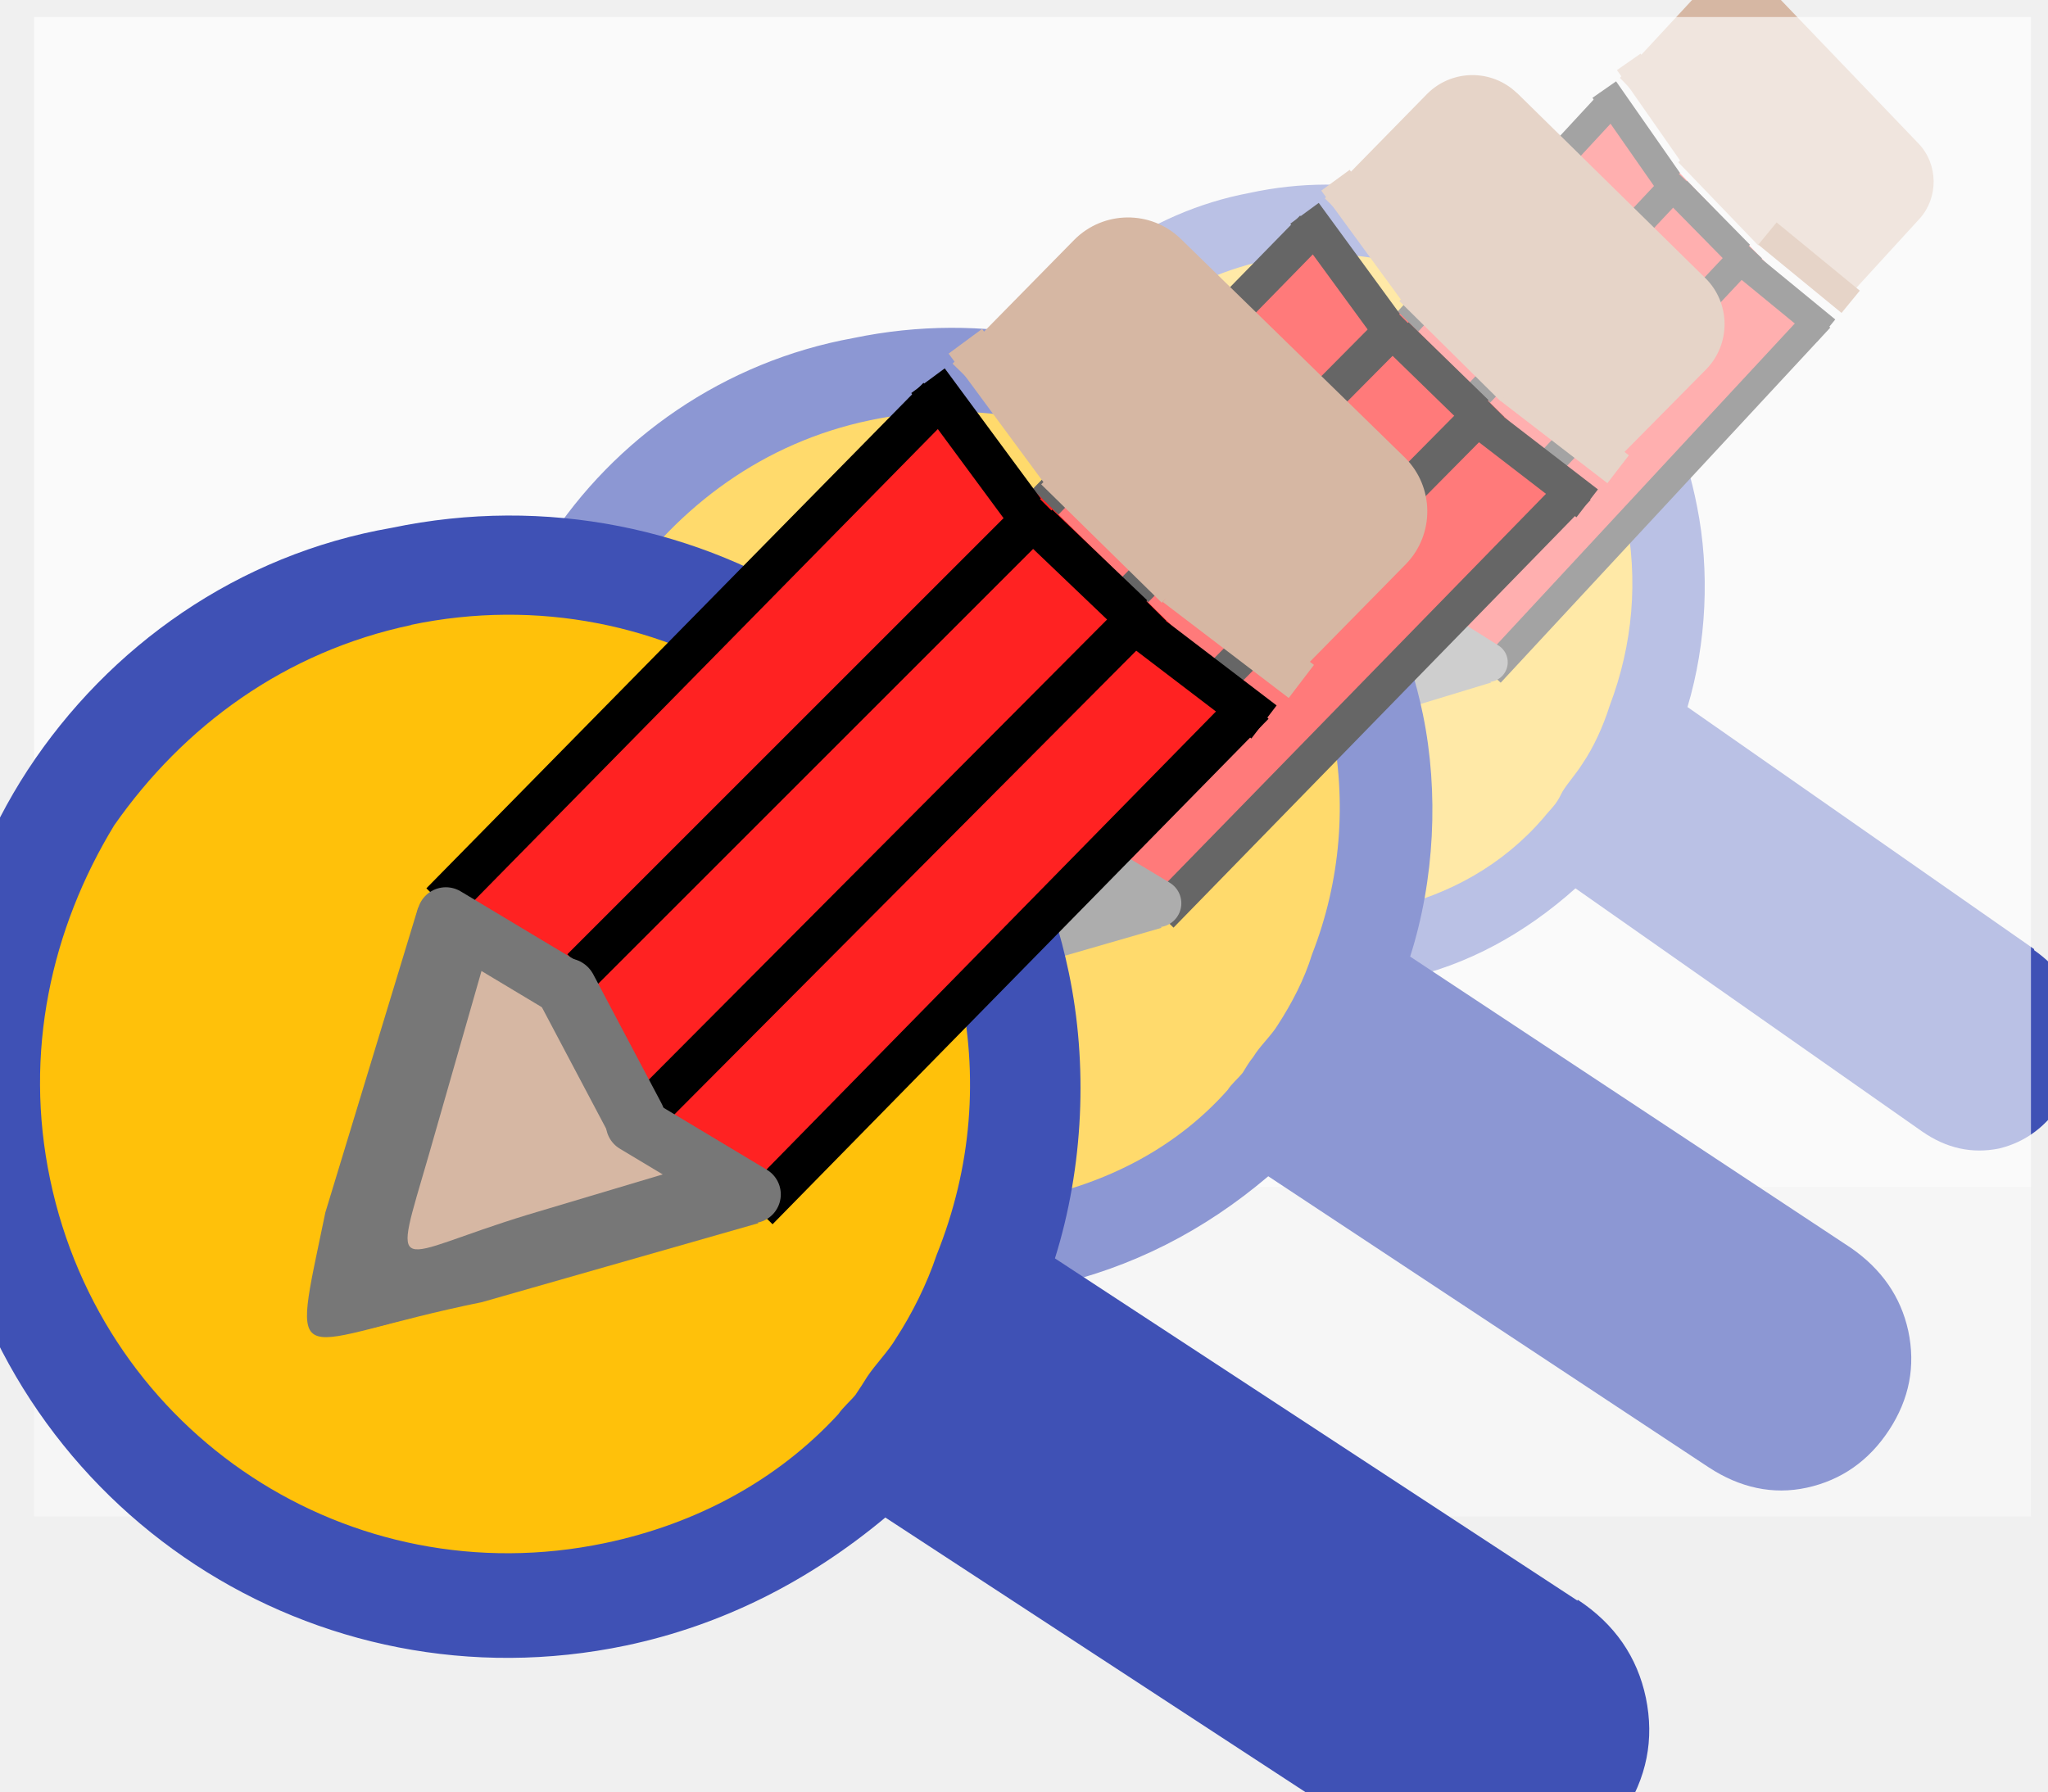
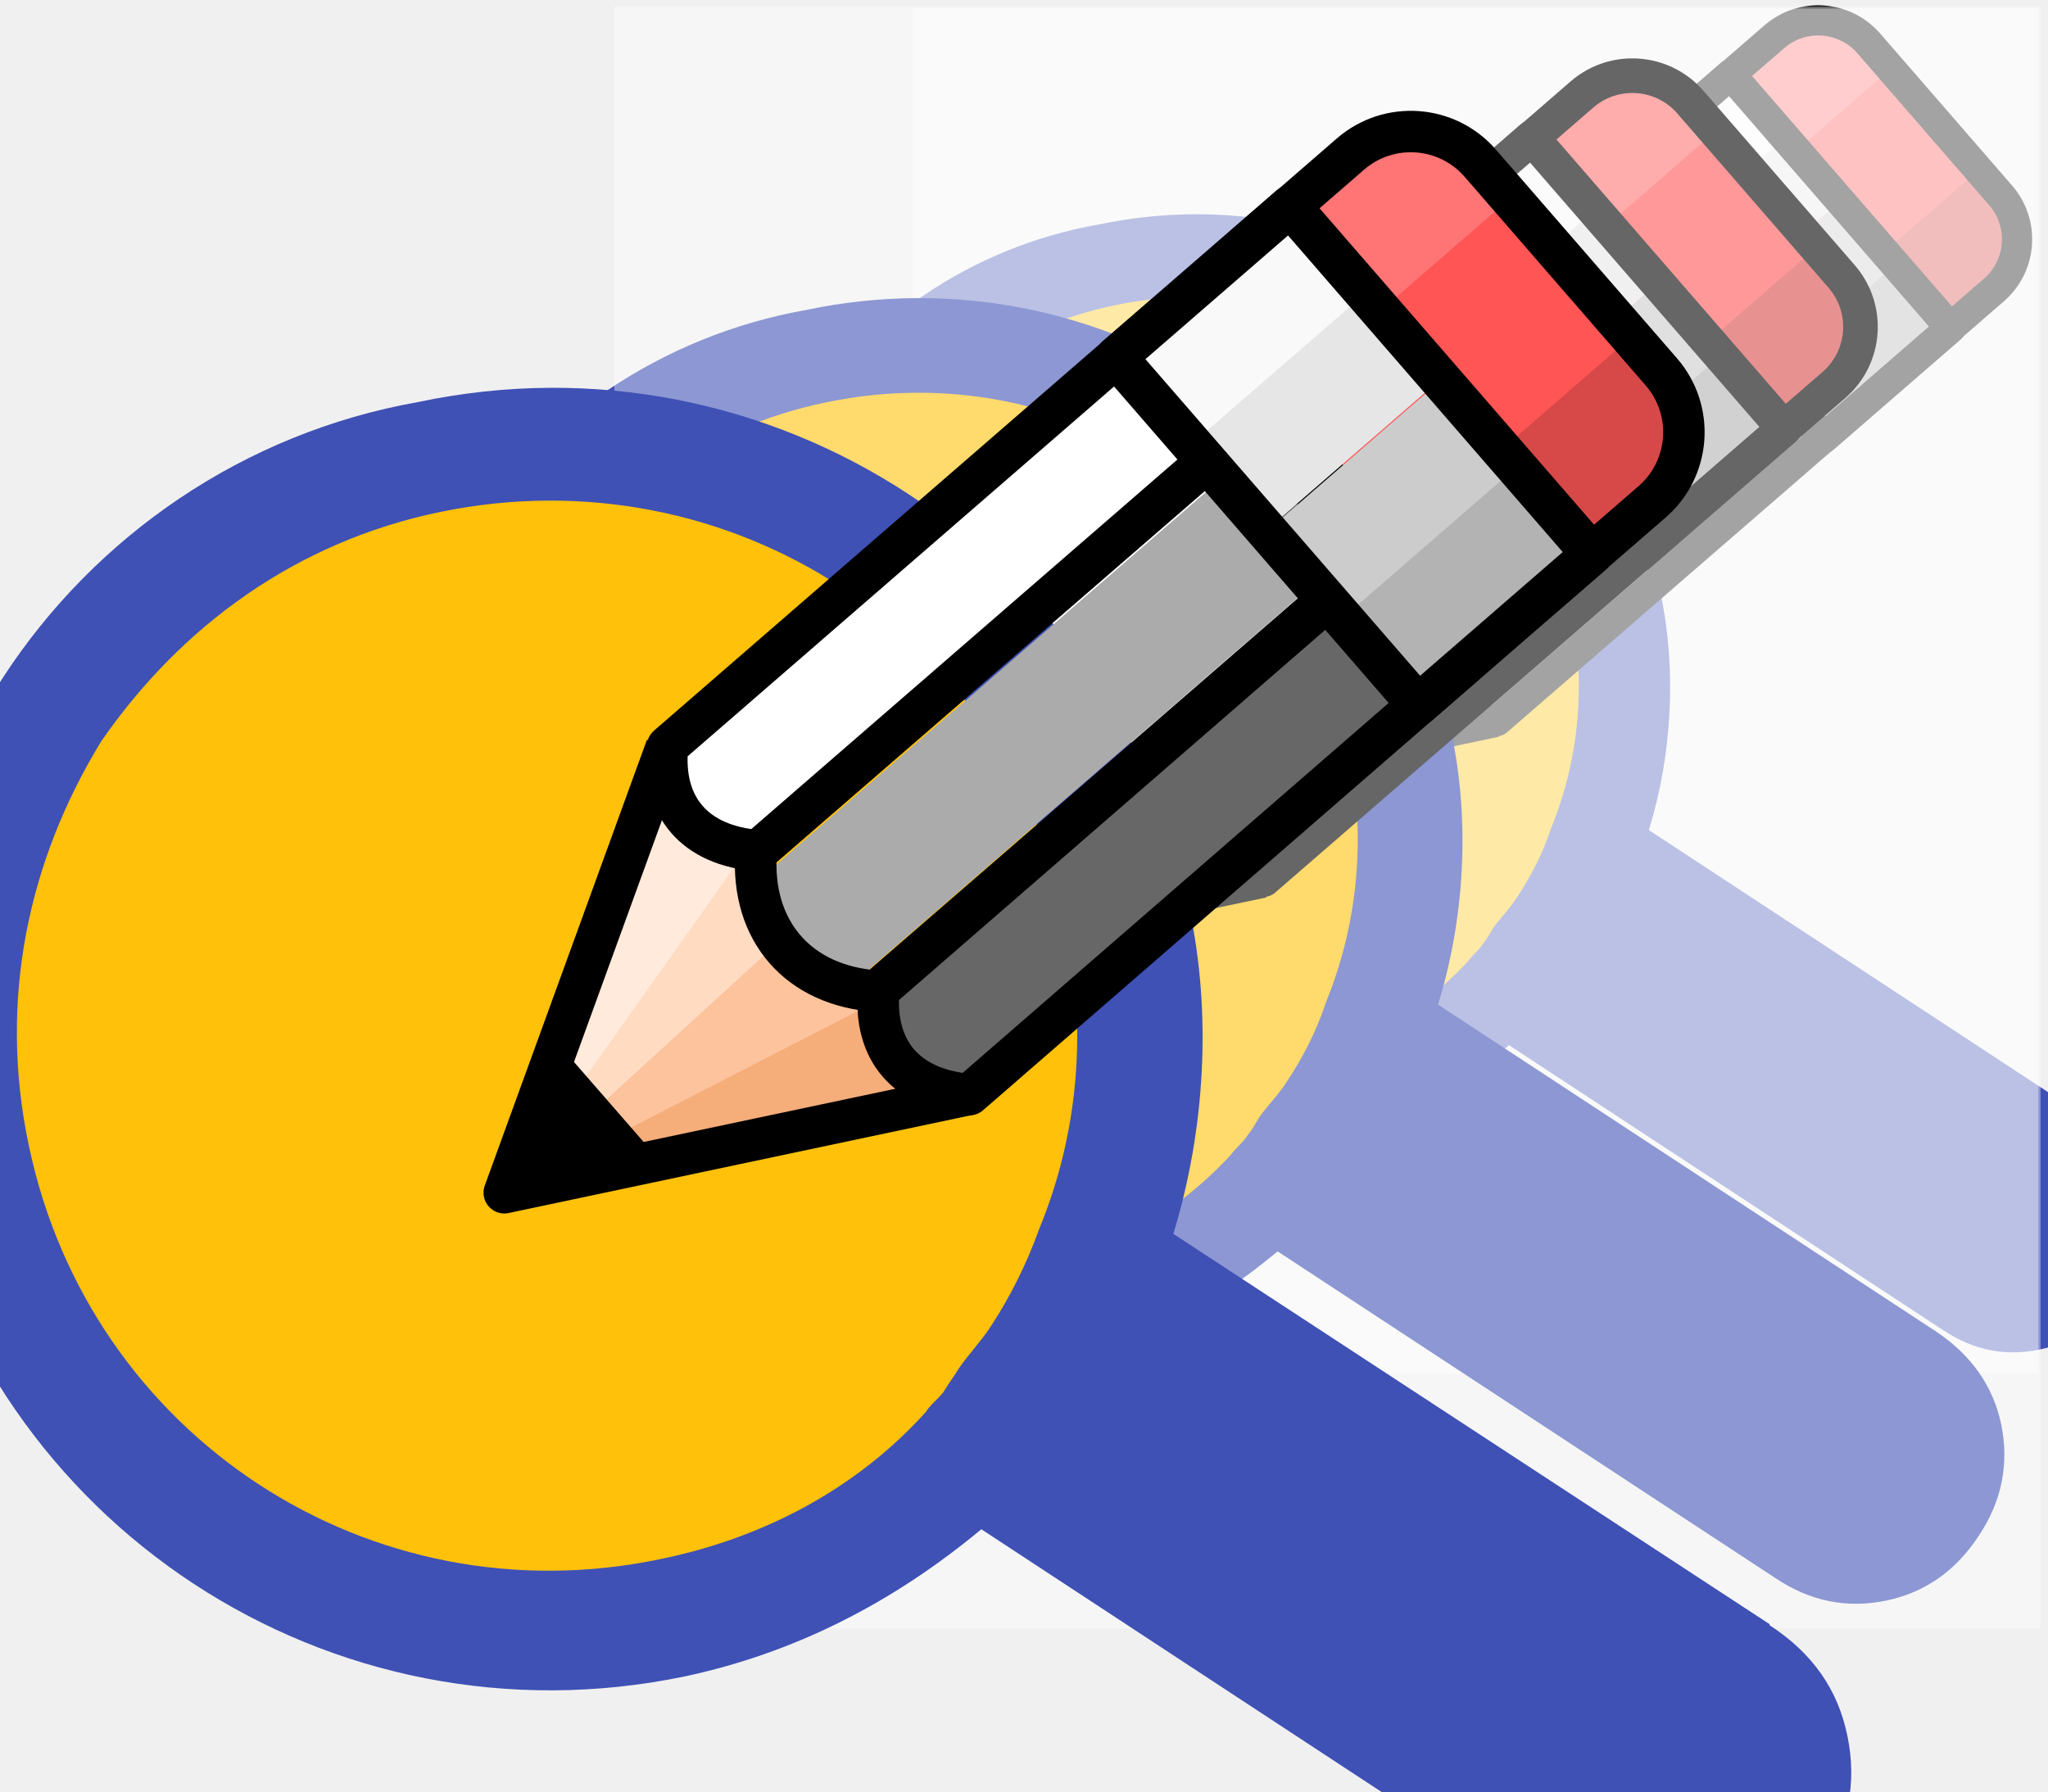
<svg xmlns="http://www.w3.org/2000/svg" width="48" height="42" viewBox="0 0 1.92 1.68" enable-background="new 0 0 32 32" version="1.1" xml:space="preserve" id="svg2">
  <defs id="defs2">





</defs>
-   <path d="M 1.907,0.89 1.582,0.663 C 1.6,0.603 1.603,0.535 1.591,0.475 1.551,0.269 1.364,0.139 1.171,0.181 c -0.095,0.018 -0.176,0.078 -0.226,0.159 -0.05,0.081 -0.069,0.184 -0.049,0.285 0.04,0.206 0.228,0.336 0.42,0.293 0.06,-0.013 0.114,-0.043 0.161,-0.085 L 1.802,1.061 c 0.023,0.016 0.047,0.021 0.072,0.016 0.025,-0.006 0.045,-0.021 0.06,-0.045 v 0 c 0.015,-0.024 0.02,-0.05 0.015,-0.077 -0.005,-0.027 -0.019,-0.048 -0.042,-0.064 z" fill="#3f51b5" id="path1-4-7" style="fill-rule:nonzero;stroke-width:0.033" />
-   <path d="m 1.183,0.245 c -0.079,0.018 -0.142,0.067 -0.185,0.133 -0.039,0.069 -0.056,0.15 -0.04,0.234 0.033,0.169 0.186,0.275 0.344,0.24 0.057,-0.013 0.107,-0.041 0.145,-0.085 0,0 0,0 0,0 0.003,-0.004 0.008,-0.009 0.011,-0.013 0.003,-0.004 0.005,-0.008 0.007,-0.012 0.005,-0.008 0.013,-0.017 0.018,-0.025 v 0 C 1.494,0.701 1.503,0.681 1.509,0.662 1.531,0.604 1.536,0.544 1.524,0.483 1.494,0.317 1.341,0.21 1.183,0.245 Z" fill="#ffc10a" id="path2-8-9" style="fill-rule:nonzero;stroke-width:0.033" />
-   <path fill="#d6b7a3" d="m 1.66,-0.01 0.139,0.145 a 0.05,0.047 89.872 0 1 6.726e-4,0.07 l -0.075,0.082 -0.206,-0.214 0.076,-0.082 a 0.05,0.047 89.872 0 1 0.066,-6.9547e-4 z" id="path2-0-8-5" style="fill-rule:nonzero;stroke-width:0.009" />
-   <path fill="#ff0000" d="m 1.398,0.636 -0.165,0.053 c -0.116,0.026 -0.115,0.054 -0.093,-0.06 l 0.055,-0.205 v 0 0 c 0.175,0.185 0.203,0.213 0.203,0.213 v 0 z" id="path3-2-4" style="fill-rule:nonzero;stroke-width:0.009" />
-   <path fill="#777777" d="m 1.398,0.64 -0.171,0.052 c -0.12,0.026 -0.119,0.053 -0.097,-0.059 l 0.058,-0.201 v 0 0" id="path4-4-3" style="fill-rule:nonzero;stroke-width:0.005;stroke-dasharray:none" />
-   <path fill="#d6b7a3" d="M 1.23,0.46 1.364,0.6 1.255,0.635 C 1.17,0.662 1.171,0.681 1.194,0.595 l 0.036,-0.135 z" id="path5-5-1" style="fill-rule:nonzero;stroke-width:0.009" />
-   <rect style="fill:#ff2222;fill-rule:nonzero;stroke-width:0.133;stroke-linecap:round" id="rect5-5-2" width="0.294" height="0.457" x="1.167" y="-1.026" transform="matrix(0.6922353,0.7216719,-0.6786352,0.7344755,0,0)" ry="0" />
-   <path style="fill:#777777;fill-rule:nonzero;stroke:#000000;stroke-width:0.027;stroke-linecap:butt;stroke-dasharray:none;stroke-opacity:1" d="M 1.289,0.473 1.577,0.166" id="path7-17-3" />
-   <path style="fill:#777777;fill-rule:nonzero;stroke:#000000;stroke-width:0.027;stroke-linecap:butt;stroke-dasharray:none;stroke-opacity:1" d="M 1.202,0.429 1.51,0.096" id="path7-11-1-3" />
-   <path style="fill:#777777;fill-rule:nonzero;stroke:#000000;stroke-width:0.027;stroke-linecap:butt;stroke-dasharray:none;stroke-opacity:1" d="M 1.397,0.631 1.706,0.298" id="path7-11-2-1-4" />
-   <path style="fill:#777777;fill-rule:nonzero;stroke:#000000;stroke-width:0.027;stroke-linecap:butt;stroke-dasharray:none;stroke-opacity:1" d="M 1.334,0.561 1.642,0.233" id="path7-1-5-1" />
-   <path style="fill:#777777;fill-rule:nonzero;stroke:#777777;stroke-width:0.037;stroke-linecap:round;stroke-dasharray:none;stroke-opacity:1" d="m 1.205,0.438 0.073,0.046" id="path6-2-1" />
-   <path style="fill:#777777;fill-rule:nonzero;stroke:#777777;stroke-width:0.037;stroke-linecap:round;stroke-dasharray:none;stroke-opacity:1" d="m 1.322,0.575 0.073,0.046" id="path6-5-7-3" />
-   <path style="fill:#777777;fill-rule:nonzero;stroke:#777777;stroke-width:0.039;stroke-linecap:round;stroke-dasharray:none;stroke-opacity:1" d="m 1.279,0.486 0.042,0.085" id="path6-9-8-6-8" />
-   <path style="fill:#000000;fill-rule:nonzero;stroke:#000000;stroke-width:0.027;stroke-dasharray:none;stroke-opacity:1" d="m 1.504,0.084 0.06,0.086" id="path8-1-7" />
-   <path style="fill:#000000;fill-rule:nonzero;stroke:#000000;stroke-width:0.027;stroke-dasharray:none;stroke-opacity:1" d="m 1.572,0.179 0.059,0.06" id="path8-8-42-4" />
-   <path style="fill:#000000;fill-rule:nonzero;stroke:#000000;stroke-width:0.027;stroke-dasharray:none;stroke-opacity:1" d="m 1.634,0.246 0.078,0.064" id="path8-9-3-2" />
-   <path style="fill:#000000;fill-rule:nonzero;stroke:#d6b7a3;stroke-width:0.027;stroke-dasharray:none;stroke-opacity:1" d="m 1.527,0.058 0.06,0.086" id="path8-2-2-7" />
-   <path style="fill:#000000;fill-rule:nonzero;stroke:#d6b7a3;stroke-width:0.035;stroke-dasharray:none;stroke-opacity:1" d="m 1.586,0.14 0.075,0.078" id="path8-8-4-2-7" />
-   <rect style="fill:#ffffff;fill-opacity:0.4;fill-rule:nonzero;stroke:none;stroke-width:0.071;stroke-opacity:1" id="rect8" width="1.872" height="1.097" x="0.032" y="0.016" ry="0" />
-   <path style="fill:#000000;fill-rule:nonzero;stroke:#d6b7a3;stroke-width:0.027;stroke-dasharray:none;stroke-opacity:1" d="m 1.657,0.219 0.078,0.064" id="path8-9-5-1-9" />
-   <path d="M 1.735,1.17 1.322,0.897 C 1.345,0.825 1.349,0.743 1.334,0.67 1.283,0.423 1.045,0.266 0.8,0.317 0.679,0.339 0.576,0.411 0.513,0.509 0.449,0.607 0.425,0.731 0.45,0.852 0.502,1.1 0.74,1.257 0.984,1.206 1.061,1.189 1.129,1.154 1.189,1.103 l 0.413,0.273 c 0.029,0.019 0.06,0.026 0.092,0.019 0.032,-0.007 0.058,-0.025 0.077,-0.054 v 0 c 0.019,-0.029 0.025,-0.06 0.018,-0.093 -0.007,-0.032 -0.025,-0.058 -0.054,-0.078 z" fill="#3f51b5" id="path1-4" style="fill-rule:nonzero;stroke-width:0.041" />
-   <path d="M 0.816,0.394 C 0.715,0.415 0.636,0.475 0.581,0.554 0.531,0.636 0.509,0.734 0.53,0.836 0.573,1.038 0.767,1.167 0.967,1.124 1.04,1.109 1.104,1.075 1.151,1.022 c 0,0 0,0 0,0 0.003,-0.005 0.01,-0.011 0.014,-0.016 0.003,-0.005 0.006,-0.01 0.01,-0.015 0.006,-0.01 0.017,-0.02 0.023,-0.03 v 0 c 0.013,-0.02 0.025,-0.043 0.032,-0.066 0.027,-0.069 0.033,-0.143 0.018,-0.216 C 1.211,0.48 1.016,0.352 0.816,0.394 Z" fill="#ffc10a" id="path2-8" style="fill-rule:nonzero;stroke-width:0.041" />
-   <path fill="#d6b7a3" d="m 1.422,0.087 0.177,0.174 a 0.06,0.059 88.743 0 1 8.544e-4,0.085 L 1.503,0.444 1.242,0.186 1.338,0.088 a 0.06,0.06 88.743 0 1 0.084,-8.3698e-4 z" id="path2-0-8" style="fill-rule:nonzero;stroke-width:0.011" />
-   <path fill="#ff0000" d="M 1.089,0.864 0.879,0.928 C 0.732,0.96 0.734,0.993 0.761,0.856 l 0.07,-0.247 v 0 0 C 1.054,0.831 1.089,0.864 1.089,0.864 v 0 z" id="path3-2" style="fill-rule:nonzero;stroke-width:0.011" />
-   <path fill="#777777" d="M 1.089,0.87 0.871,0.933 C 0.718,0.964 0.719,0.996 0.748,0.861 l 0.073,-0.242 v 0 0" id="path4-4" style="fill-rule:nonzero;stroke-width:0.006;stroke-dasharray:none" />
-   <path fill="#d6b7a3" d="M 0.875,0.652 1.045,0.821 0.907,0.863 c -0.108,0.033 -0.107,0.055 -0.078,-0.048 l 0.046,-0.162 z" id="path5-5" style="fill-rule:nonzero;stroke-width:0.011" />
-   <rect style="fill:#ff2222;fill-rule:nonzero;stroke-width:0.164;stroke-linecap:round" id="rect5-5" width="0.363" height="0.564" x="1.019" y="-0.713" transform="matrix(0.7115024,0.7026837,-0.6982295,0.715874,0,0)" ry="0" />
-   <path style="fill:#777777;fill-rule:nonzero;stroke:#000000;stroke-width:0.034;stroke-linecap:butt;stroke-dasharray:none;stroke-opacity:1" d="M 0.95,0.668 1.316,0.299" id="path7-17" />
-   <path style="fill:#777777;fill-rule:nonzero;stroke:#000000;stroke-width:0.034;stroke-linecap:butt;stroke-dasharray:none;stroke-opacity:1" d="M 0.839,0.615 1.231,0.214" id="path7-11-1" />
-   <path style="fill:#777777;fill-rule:nonzero;stroke:#000000;stroke-width:0.034;stroke-linecap:butt;stroke-dasharray:none;stroke-opacity:1" d="M 1.088,0.858 1.479,0.457" id="path7-11-2-1" />
-   <path style="fill:#777777;fill-rule:nonzero;stroke:#000000;stroke-width:0.034;stroke-linecap:butt;stroke-dasharray:none;stroke-opacity:1" d="M 1.007,0.774 1.398,0.379" id="path7-1-5" />
-   <path style="fill:#777777;fill-rule:nonzero;stroke:#777777;stroke-width:0.045;stroke-linecap:round;stroke-dasharray:none;stroke-opacity:1" d="m 0.843,0.626 0.093,0.056" id="path6-2" />
-   <path style="fill:#777777;fill-rule:nonzero;stroke:#777777;stroke-width:0.045;stroke-linecap:round;stroke-dasharray:none;stroke-opacity:1" d="m 0.992,0.791 0.093,0.056" id="path6-5-7" />
-   <path style="fill:#777777;fill-rule:nonzero;stroke:#777777;stroke-width:0.048;stroke-linecap:round;stroke-dasharray:none;stroke-opacity:1" d="M 0.938,0.683 0.991,0.786" id="path6-9-8-6" />
-   <path style="fill:#000000;fill-rule:nonzero;stroke:#000000;stroke-width:0.033;stroke-dasharray:none;stroke-opacity:1" d="m 1.223,0.2 0.076,0.104" id="path8-1" />
-   <path style="fill:#000000;fill-rule:nonzero;stroke:#000000;stroke-width:0.033;stroke-dasharray:none;stroke-opacity:1" d="M 1.309,0.314 1.384,0.387" id="path8-8-42" />
-   <path style="fill:#000000;fill-rule:nonzero;stroke:#000000;stroke-width:0.033;stroke-dasharray:none;stroke-opacity:1" d="m 1.388,0.395 0.1,0.077" id="path8-9-3" />
-   <path style="fill:#000000;fill-rule:nonzero;stroke:#d6b7a3;stroke-width:0.033;stroke-dasharray:none;stroke-opacity:1" d="m 1.252,0.169 0.076,0.104" id="path8-2-2" />
-   <path style="fill:#000000;fill-rule:nonzero;stroke:#d6b7a3;stroke-width:0.043;stroke-dasharray:none;stroke-opacity:1" d="m 1.327,0.267 0.095,0.094" id="path8-8-4-2" />
-   <path style="fill:#000000;fill-rule:nonzero;stroke:#d6b7a3;stroke-width:0.033;stroke-dasharray:none;stroke-opacity:1" d="m 1.417,0.363 0.1,0.077" id="path8-9-5-1" />
-   <rect style="fill:#ffffff;fill-opacity:0.4;fill-rule:nonzero;stroke:none;stroke-width:0.081;stroke-opacity:1" id="rect8-8" width="1.872" height="1.406" x="0.032" y="0.016" ry="0" />
-   <path d="M 1.479,1.501 0.989,1.18 C 1.016,1.094 1.02,0.998 1.002,0.912 0.941,0.62 0.658,0.434 0.367,0.495 0.223,0.52 0.102,0.606 0.026,0.722 -0.049,0.837 -0.078,0.983 -0.048,1.127 0.013,1.419 0.296,1.604 0.587,1.543 0.677,1.524 0.758,1.483 0.83,1.423 L 1.321,1.744 c 0.035,0.023 0.071,0.03 0.109,0.022 0.038,-0.008 0.069,-0.029 0.091,-0.064 v 0 c 0.023,-0.035 0.03,-0.071 0.022,-0.11 -0.008,-0.038 -0.029,-0.069 -0.064,-0.092 z" fill="#3f51b5" id="path1" style="stroke-width:0.049" />
-   <path d="m 0.386,0.586 c -0.119,0.025 -0.214,0.095 -0.279,0.188 -0.059,0.097 -0.085,0.213 -0.06,0.332 0.05,0.239 0.281,0.391 0.52,0.341 0.086,-0.018 0.162,-0.059 0.219,-0.121 0,0 0,0 0,0 0.004,-0.006 0.012,-0.013 0.016,-0.018 0.004,-0.006 0.008,-0.012 0.011,-0.017 0.008,-0.012 0.02,-0.024 0.027,-0.036 v 0 c 0.015,-0.023 0.029,-0.051 0.038,-0.078 0.033,-0.082 0.04,-0.168 0.021,-0.254 -0.044,-0.236 -0.275,-0.387 -0.514,-0.337 z" fill="#ffc10a" id="path2" style="stroke-width:0.049" />
-   <path fill="#d6b7a3" d="m 1.107,0.224 0.21,0.205 a 0.071,0.071 5.295 0 1 0.001,0.1 L 1.204,0.645 0.893,0.341 1.007,0.225 a 0.071,0.071 5.295 0 1 0.1,-9.8761e-4 z" id="path2-0" style="stroke-width:0.013" />
-   <path fill="#ff0000" d="m 0.711,1.141 -0.249,0.076 c -0.175,0.037 -0.173,0.076 -0.141,-0.086 l 0.084,-0.291 v 0 0 C 0.669,1.102 0.711,1.141 0.711,1.141 v 0 z" id="path3" style="stroke-width:0.013" />
-   <path fill="#777777" d="M 0.711,1.147 0.452,1.221 C 0.27,1.258 0.272,1.297 0.305,1.137 l 0.087,-0.286 v 0 0" id="path4" style="stroke-width:0.007;stroke-dasharray:none" />
-   <path fill="#d6b7a3" d="M 0.457,0.891 0.659,1.09 0.495,1.139 C 0.367,1.178 0.367,1.204 0.402,1.083 L 0.457,0.891 Z" id="path5" style="stroke-width:0.013" />
-   <rect style="fill:#ff2222;fill-opacity:1;stroke-width:0.194;stroke-linecap:round" id="rect5" width="0.43" height="0.668" x="0.876" y="-0.35" transform="matrix(0.7141685,0.6999738,-0.7009456,0.7132147,0,0)" ry="0" />
-   <path style="fill:#777777;fill-opacity:1;stroke:#000000;stroke-width:0.04;stroke-linecap:butt;stroke-dasharray:none;stroke-opacity:1" d="M 0.546,0.909 0.981,0.474" id="path7" />
-   <path style="fill:#777777;fill-opacity:1;stroke:#000000;stroke-width:0.04;stroke-linecap:butt;stroke-dasharray:none;stroke-opacity:1" d="M 0.414,0.847 0.88,0.373" id="path7-11" />
-   <path style="fill:#777777;fill-opacity:1;stroke:#000000;stroke-width:0.04;stroke-linecap:butt;stroke-dasharray:none;stroke-opacity:1" d="M 0.71,1.134 1.175,0.66" id="path7-11-2" />
-   <path style="fill:#777777;fill-opacity:1;stroke:#000000;stroke-width:0.04;stroke-linecap:butt;stroke-dasharray:none;stroke-opacity:1" d="M 0.614,1.035 1.079,0.568" id="path7-1" />
-   <path style="fill:#777777;fill-opacity:1;stroke:#777777;stroke-width:0.054;stroke-linecap:round;stroke-dasharray:none;stroke-opacity:1" d="m 0.418,0.859 0.11,0.066" id="path6" />
-   <path style="fill:#777777;fill-opacity:1;stroke:#777777;stroke-width:0.054;stroke-linecap:round;stroke-dasharray:none;stroke-opacity:1" d="m 0.595,1.054 0.11,0.066" id="path6-5" />
-   <path style="fill:#777777;fill-opacity:1;stroke:#777777;stroke-width:0.057;stroke-linecap:round;stroke-dasharray:none;stroke-opacity:1" d="M 0.531,0.927 0.595,1.048" id="path6-9-8" />
-   <path style="fill:#000000;fill-opacity:1;stroke:#000000;stroke-width:0.039;stroke-dasharray:none;stroke-opacity:1" d="m 0.87,0.357 0.09,0.122" id="path8" />
-   <path style="fill:#000000;fill-opacity:1;stroke:#000000;stroke-width:0.039;stroke-dasharray:none;stroke-opacity:1" d="m 0.973,0.492 0.089,0.085" id="path8-8" />
-   <path style="fill:#000000;fill-opacity:1;stroke:#000000;stroke-width:0.039;stroke-dasharray:none;stroke-opacity:1" d="m 1.067,0.587 0.118,0.09" id="path8-9" />
-   <path style="fill:#000000;fill-opacity:1;stroke:#d6b7a3;stroke-width:0.039;stroke-dasharray:none;stroke-opacity:1" d="m 0.905,0.32 0.09,0.122" id="path8-2" />
-   <path style="fill:#000000;fill-opacity:1;stroke:#d6b7a3;stroke-width:0.051;stroke-dasharray:none;stroke-opacity:1" d="M 0.994,0.436 1.107,0.547" id="path8-8-4" />
-   <path style="fill:#000000;fill-opacity:1;stroke:#d6b7a3;stroke-width:0.039;stroke-dasharray:none;stroke-opacity:1" d="m 1.102,0.549 0.118,0.09" id="path8-9-5" />
+   <g id="g24-7-6" transform="matrix(0.7281509,0,0,0.7281387,0.642877,-0.00799708)">
+     <path d="M 1.799,1.447 1.24,1.08 C 1.27,0.983 1.276,0.873 1.255,0.775 1.186,0.442 0.863,0.231 0.532,0.3 0.367,0.329 0.229,0.426 0.143,0.558 0.057,0.69 0.024,0.856 0.058,1.02 c 0.07,0.333 0.392,0.544 0.724,0.475 0.103,-0.022 0.195,-0.069 0.278,-0.138 l 0.559,0.367 C 1.658,1.75 1.699,1.758 1.743,1.749 1.786,1.74 1.821,1.716 1.847,1.676 1.873,1.637 1.881,1.595 1.872,1.551 1.863,1.508 1.838,1.473 1.799,1.447 Z" fill="#3f51b5" stroke-width="0.056" id="path21-6-5" />
+     <path d="M 0.553,0.404 C 0.417,0.432 0.309,0.512 0.235,0.619 0.167,0.73 0.138,0.861 0.167,0.997 0.224,1.27 0.487,1.443 0.759,1.386 0.857,1.365 0.943,1.319 1.008,1.248 1.012,1.242 1.022,1.234 1.026,1.227 1.031,1.221 1.035,1.214 1.039,1.207 1.048,1.194 1.062,1.18 1.07,1.167 1.088,1.14 1.104,1.109 1.114,1.078 1.152,0.985 1.159,0.886 1.139,0.788 1.088,0.52 0.825,0.347 0.553,0.404 Z" fill="#ffc10a" stroke-width="0.056" id="path22-1-0" />
+     <g id="g23-8-2" transform="matrix(1.06431,0,0,1.06431,2.670614,0.4508449)">
+       <path d="m -1.715,0.272 0.411,-0.356 0.08,0.093 -0.411,0.356 c -0.054,-0.006 -0.084,-0.041 -0.08,-0.093 z" opacity="0.349" id="path12-1-8-9-8" style="opacity:1;fill:#ababab;fill-opacity:1;stroke-width:0.041;stroke-dasharray:none" />
+       <path d="m -1.721,0.266 -0.217,0.28 0.136,-0.366 z" fill="#ffeadb" id="path1-9-2-6" style="stroke-width:0.041" />
+       <path d="m -1.608,0.367 0.436,-0.378 0.08,0.092 -0.436,0.378 c -0.056,-0.004 -0.085,-0.039 -0.08,-0.092 z" fill="context-stroke" id="path2-4-7-0" style="stroke-width:0.041" />
+       <path d="m -1.716,0.246 0.438,-0.38 0.106,0.123 -0.438,0.38 c -0.069,-0.005 -0.111,-0.053 -0.106,-0.123 z" fill="context-stroke" stroke-width="0" id="path3-8-9-2" />
+       <path d="m -1.693,0.333 -0.245,0.213 0.217,-0.307 z" fill="#ffdbc2" id="path4-8-5-4" style="stroke-width:0.041" />
+       <path d="m -1.564,0.467 -0.374,0.079 0.318,-0.175 z" fill="#f5ad7a" id="path5-2-4-8" style="stroke-width:0.041" />
+       <path d="M -1.603,0.374 -1.938,0.546 -1.698,0.327 Z" fill="#fcc39c" id="path6-4-3-6" style="stroke-width:0.041" />
+       <path d="m -1.794,0.153 0.437,-0.379 0.08,0.092 -0.437,0.379 c -0.057,-0.001 -0.085,-0.037 -0.08,-0.092 z" fill="context-stroke" stroke-width="0" id="path7-5-1-5" />
+       <path d="M -1.529,0.46 -1.938,0.546 -1.795,0.154" fill="none" stroke="#000000" stroke-linejoin="round" stroke-width="0.037" id="path8-5-2-0" />
+       <path d="m -1.716,0.246 0.438,-0.38 0.106,0.123 -0.438,0.38 c -0.069,-0.005 -0.111,-0.053 -0.106,-0.123 z" fill="none" stroke="#000000" stroke-linejoin="round" stroke-width="0.037" id="path9-1-3-9" />
+       <path d="m -1.801,0.517 -0.136,0.029 0.048,-0.131 z" id="path10-7-3-0" style="stroke-width:0.041" />
+       <path d="m -1.796,0.155 0.408,-0.354 0.08,0.092 -0.408,0.354 c -0.055,-0.003 -0.083,-0.039 -0.08,-0.092 z" fill="#ffffff" opacity="0.48" id="path11-1-4-0" style="opacity:1;stroke-width:0.041" />
+       <path d="m -1.609,0.369 0.407,-0.353 0.08,0.092 -0.407,0.353 c -0.054,-0.006 -0.083,-0.04 -0.08,-0.092 z" opacity="0.349" id="path12-1-1-6" style="opacity:1;fill:#898989;fill-opacity:1;stroke-width:0.041;stroke-dasharray:none" />
+       <path d="m -1.608,0.367 0.436,-0.378 0.08,0.092 -0.436,0.378 c -0.056,-0.004 -0.085,-0.039 -0.08,-0.092 z" fill="none" stroke="#000000" stroke-linejoin="round" stroke-width="0.037" id="path13-5-1-1" />
+       <rect x="-0.862" y="-1.06" width="0.284" height="0.406" rx="0.081" ry="0.081" fill="#ff5555" id="rect13-2-3-3" transform="rotate(-40.94065)" style="stroke-width:0.041" />
+       <g stroke-linejoin="round" stroke-width="0.9" id="g16-8-8" transform="matrix(0.03063588,-0.0265757,0.0265757,0.03063588,-3.521273,0.1605757)">
+         <path d="m 49.429,27.768 h 3.768 l 0.696,3 h -4.464 z" fill="#ffffff" fill-opacity="0.18" id="path14-7-7-9" />
+         <path d="m 49.429,34.768 h 4.522 l -0.928,3 h -3.594 z" fill-opacity="0.157" id="path15-6-4-3" />
+         <rect x="46.929" y="27.768" width="7" height="10" rx="2" ry="2" fill="none" stroke="#000000" id="rect15-1-2-4" />
+         <path d="m 32.294,27.768 h 14.242 v 3 H 32.294 c -0.966,-0.984 -0.961,-2.091 0,-3 z" fill="none" stroke="#000000" id="path16-4-7-4" />
+       </g>
+       <rect x="-0.932" y="-0.776" width="0.203" height="0.122" fill="#b3b3b3" id="rect16-2-7-6" transform="rotate(-40.94065)" style="stroke-width:0.041" />
+       <rect x="-0.932" y="-0.857" width="0.203" height="0.101" fill="#cccccc" id="rect17-3-9-0" transform="rotate(-40.94065)" style="stroke-width:0.041" />
+       <rect x="-0.932" y="-0.979" width="0.203" height="0.122" fill="#e6e6e6" id="rect18-2-3-6" transform="rotate(-40.94065)" style="stroke-width:0.041" />
+       <rect x="-0.932" y="-1.06" width="0.203" height="0.101" fill="#f9f9f9" id="rect19-2-1-6" transform="rotate(-40.94065)" style="stroke-width:0.041" />
+       <rect x="-0.932" y="-1.06" width="0.203" height="0.406" fill="none" stroke="#000000" stroke-linejoin="round" stroke-width="0.037" id="rect20-1-9-1" transform="rotate(-40.94065)" />
+     </g>
+   </g>
+   <rect style="fill:#ffffff;fill-opacity:0.4;fill-rule:nonzero;stroke:none;stroke-width:0.058;stroke-opacity:1" id="rect8" width="1.055" height="1.28" x="0.856" y="0.008" ry="0" />
+   <g id="g24-7" transform="matrix(0.8353586,0,0,0.8353516,0.3123071,0.03986265)">
+     <path d="M 1.799,1.447 1.24,1.08 C 1.27,0.983 1.276,0.873 1.255,0.775 1.186,0.442 0.863,0.231 0.532,0.3 0.367,0.329 0.229,0.426 0.143,0.558 0.057,0.69 0.024,0.856 0.058,1.02 c 0.07,0.333 0.392,0.544 0.724,0.475 0.103,-0.022 0.195,-0.069 0.278,-0.138 l 0.559,0.367 C 1.658,1.75 1.699,1.758 1.743,1.749 1.786,1.74 1.821,1.716 1.847,1.676 1.873,1.637 1.881,1.595 1.872,1.551 1.863,1.508 1.838,1.473 1.799,1.447 Z" fill="#3f51b5" stroke-width="0.056" id="path21-6" />
+     <path d="M 0.553,0.404 C 0.417,0.432 0.309,0.512 0.235,0.619 0.167,0.73 0.138,0.861 0.167,0.997 0.224,1.27 0.487,1.443 0.759,1.386 0.857,1.365 0.943,1.319 1.008,1.248 1.012,1.242 1.022,1.234 1.026,1.227 1.031,1.221 1.035,1.214 1.039,1.207 1.048,1.194 1.062,1.18 1.07,1.167 1.088,1.14 1.104,1.109 1.114,1.078 1.152,0.985 1.159,0.886 1.139,0.788 1.088,0.52 0.825,0.347 0.553,0.404 Z" fill="#ffc10a" stroke-width="0.056" id="path22-1" />
+     <g id="g23-8" transform="matrix(1.06431,0,0,1.06431,2.670614,0.4508449)">
+       <path d="m -1.715,0.272 0.411,-0.356 0.08,0.093 -0.411,0.356 c -0.054,-0.006 -0.084,-0.041 -0.08,-0.093 z" opacity="0.349" id="path12-1-8-9" style="opacity:1;fill:#ababab;fill-opacity:1;stroke-width:0.041;stroke-dasharray:none" />
+       <path d="m -1.721,0.266 -0.217,0.28 0.136,-0.366 z" fill="#ffeadb" id="path1-9-2" style="stroke-width:0.041" />
+       <path d="m -1.608,0.367 0.436,-0.378 0.08,0.092 -0.436,0.378 c -0.056,-0.004 -0.085,-0.039 -0.08,-0.092 z" fill="context-stroke" id="path2-4-7" style="stroke-width:0.041" />
+       <path d="m -1.716,0.246 0.438,-0.38 0.106,0.123 -0.438,0.38 c -0.069,-0.005 -0.111,-0.053 -0.106,-0.123 z" fill="context-stroke" stroke-width="0" id="path3-8-9" />
+       <path d="m -1.693,0.333 -0.245,0.213 0.217,-0.307 z" fill="#ffdbc2" id="path4-8-5" style="stroke-width:0.041" />
+       <path d="m -1.564,0.467 -0.374,0.079 0.318,-0.175 z" fill="#f5ad7a" id="path5-2-4" style="stroke-width:0.041" />
+       <path d="M -1.603,0.374 -1.938,0.546 -1.698,0.327 Z" fill="#fcc39c" id="path6-4-3" style="stroke-width:0.041" />
+       <path d="m -1.794,0.153 0.437,-0.379 0.08,0.092 -0.437,0.379 c -0.057,-0.001 -0.085,-0.037 -0.08,-0.092 z" fill="context-stroke" stroke-width="0" id="path7-5-1" />
+       <path d="M -1.529,0.46 -1.938,0.546 -1.795,0.154" fill="none" stroke="#000000" stroke-linejoin="round" stroke-width="0.037" id="path8-5-2" />
+       <path d="m -1.716,0.246 0.438,-0.38 0.106,0.123 -0.438,0.38 c -0.069,-0.005 -0.111,-0.053 -0.106,-0.123 z" fill="none" stroke="#000000" stroke-linejoin="round" stroke-width="0.037" id="path9-1-3" />
+       <path d="m -1.801,0.517 -0.136,0.029 0.048,-0.131 z" id="path10-7-3" style="stroke-width:0.041" />
+       <path d="m -1.796,0.155 0.408,-0.354 0.08,0.092 -0.408,0.354 c -0.055,-0.003 -0.083,-0.039 -0.08,-0.092 z" fill="#ffffff" opacity="0.48" id="path11-1-4" style="opacity:1;stroke-width:0.041" />
+       <path d="m -1.609,0.369 0.407,-0.353 0.08,0.092 -0.407,0.353 c -0.054,-0.006 -0.083,-0.04 -0.08,-0.092 z" opacity="0.349" id="path12-1-1" style="opacity:1;fill:#898989;fill-opacity:1;stroke-width:0.041;stroke-dasharray:none" />
+       <path d="m -1.608,0.367 0.436,-0.378 0.08,0.092 -0.436,0.378 c -0.056,-0.004 -0.085,-0.039 -0.08,-0.092 z" fill="none" stroke="#000000" stroke-linejoin="round" stroke-width="0.037" id="path13-5-1" />
+       <rect x="-0.862" y="-1.06" width="0.284" height="0.406" rx="0.081" ry="0.081" fill="#ff5555" id="rect13-2-3" transform="rotate(-40.94065)" style="stroke-width:0.041" />
+       <g stroke-linejoin="round" stroke-width="0.9" id="g16-8" transform="matrix(0.03063588,-0.0265757,0.0265757,0.03063588,-3.521273,0.1605757)">
+         <path d="m 49.429,27.768 h 3.768 l 0.696,3 h -4.464 z" fill="#ffffff" fill-opacity="0.18" id="path14-7-7" />
+         <path d="m 49.429,34.768 h 4.522 l -0.928,3 h -3.594 z" fill-opacity="0.157" id="path15-6-4" />
+         <rect x="46.929" y="27.768" width="7" height="10" rx="2" ry="2" fill="none" stroke="#000000" id="rect15-1-2" />
+         <path d="m 32.294,27.768 h 14.242 v 3 H 32.294 c -0.966,-0.984 -0.961,-2.091 0,-3 z" fill="none" stroke="#000000" id="path16-4-7" />
+       </g>
+       <rect x="-0.932" y="-0.776" width="0.203" height="0.122" fill="#b3b3b3" id="rect16-2-7" transform="rotate(-40.94065)" style="stroke-width:0.041" />
+       <rect x="-0.932" y="-0.857" width="0.203" height="0.101" fill="#cccccc" id="rect17-3-9" transform="rotate(-40.94065)" style="stroke-width:0.041" />
+       <rect x="-0.932" y="-0.979" width="0.203" height="0.122" fill="#e6e6e6" id="rect18-2-3" transform="rotate(-40.94065)" style="stroke-width:0.041" />
+       <rect x="-0.932" y="-1.06" width="0.203" height="0.101" fill="#f9f9f9" id="rect19-2-1" transform="rotate(-40.94065)" style="stroke-width:0.041" />
+       <rect x="-0.932" y="-1.06" width="0.203" height="0.406" fill="none" stroke="#000000" stroke-linejoin="round" stroke-width="0.037" id="rect20-1-9" transform="rotate(-40.94065)" />
+     </g>
+   </g>
+   <rect style="fill:#ffffff;fill-opacity:0.4;fill-rule:nonzero;stroke:none;stroke-width:0.071;stroke-opacity:1" id="rect8-8" width="1.337" height="1.521" x="0.576" y="0.006" ry="0" />
+   <path d="M 1.659,1.523 1.1,1.157 C 1.13,1.059 1.136,0.95 1.115,0.852 1.046,0.519 0.723,0.307 0.392,0.377 c -0.164,0.029 -0.303,0.126 -0.389,0.258 -0.086,0.132 -0.119,0.298 -0.085,0.462 0.07,0.333 0.392,0.544 0.724,0.475 0.103,-0.022 0.195,-0.069 0.278,-0.138 l 0.559,0.367 c 0.039,0.026 0.081,0.034 0.124,0.025 0.043,-0.009 0.078,-0.033 0.104,-0.073 0.026,-0.04 0.034,-0.081 0.025,-0.125 -0.009,-0.044 -0.033,-0.078 -0.073,-0.104 z" fill="#3f51b5" stroke-width="0.056" id="path21" />
+   <path d="m 0.413,0.48 c -0.136,0.028 -0.244,0.108 -0.318,0.215 -0.068,0.111 -0.097,0.242 -0.068,0.379 0.057,0.273 0.32,0.445 0.592,0.388 0.098,-0.02 0.185,-0.067 0.249,-0.138 0.004,-0.007 0.014,-0.014 0.018,-0.021 0.004,-0.007 0.009,-0.013 0.013,-0.02 0.009,-0.013 0.023,-0.028 0.031,-0.041 0.017,-0.026 0.033,-0.058 0.044,-0.089 C 1.012,1.061 1.019,0.963 0.999,0.865 0.948,0.596 0.685,0.424 0.413,0.48 Z" fill="#ffc10a" stroke-width="0.056" id="path22" />
+   <g id="g1" transform="matrix(0.9999964,0,0,1,-2.771181,0.9563963)">
+     <path d="m 3.481,-0.13 0.437,-0.379 0.086,0.099 -0.437,0.379 c -0.058,-0.007 -0.089,-0.043 -0.086,-0.099 z" opacity="0.349" id="path12-1-8" style="opacity:1;fill:#ababab;fill-opacity:1;stroke-width:0.044;stroke-dasharray:none" />
+     <path d="M 3.475,-0.136 3.244,0.162 3.389,-0.228 Z" fill="#ffeadb" id="path1-9" style="stroke-width:0.043" />
+     <path d="m 3.595,-0.028 0.464,-0.403 0.085,0.098 -0.464,0.403 c -0.059,-0.005 -0.09,-0.041 -0.085,-0.098 z" fill="context-stroke" id="path2-4" style="stroke-width:0.043" />
+     <path d="m 3.48,-0.157 0.466,-0.404 0.113,0.13 -0.466,0.404 c -0.073,-0.005 -0.118,-0.056 -0.113,-0.13 z" fill="context-stroke" stroke-width="0" id="path3-8" />
+     <path d="m 3.505,-0.065 -0.261,0.226 0.231,-0.326 z" fill="#ffdbc2" id="path4-8" style="stroke-width:0.043" />
+     <path d="M 3.642,0.078 3.244,0.162 3.582,-0.025 Z" fill="#f5ad7a" id="path5-2" style="stroke-width:0.043" />
+     <path d="M 3.6,-0.021 3.244,0.162 3.499,-0.071 Z" fill="#fcc39c" id="path6-4" style="stroke-width:0.043" />
+     <path d="m 3.397,-0.256 0.465,-0.403 0.085,0.098 -0.465,0.403 c -0.061,-0.001 -0.091,-0.039 -0.085,-0.098 z" fill="context-stroke" stroke-width="0" id="path7-5" />
+     <path d="M 3.679,0.07 3.244,0.162 3.396,-0.256" fill="none" stroke="#000000" stroke-linejoin="round" stroke-width="0.039" id="path8-5" />
+     <path d="m 3.48,-0.157 0.466,-0.404 0.113,0.13 -0.466,0.404 c -0.073,-0.005 -0.118,-0.056 -0.113,-0.13 z" fill="none" stroke="#000000" stroke-linejoin="round" stroke-width="0.039" id="path9-1" />
+     <path d="m 3.389,0.131 -0.145,0.031 0.051,-0.139 z" id="path10-7" style="stroke-width:0.043" />
+     <path d="m 3.395,-0.255 0.434,-0.376 0.085,0.098 -0.434,0.376 c -0.059,-0.003 -0.089,-0.041 -0.085,-0.098 z" fill="#ffffff" opacity="0.48" id="path11-1" style="opacity:1;stroke-width:0.043" />
+     <path d="m 3.593,-0.027 0.433,-0.376 0.085,0.098 -0.433,0.376 c -0.057,-0.007 -0.088,-0.043 -0.085,-0.098 z" opacity="0.349" id="path12-1" style="opacity:1;fill:#676767;fill-opacity:1;stroke-width:0.043;stroke-dasharray:none" />
+     <path d="m 3.595,-0.028 0.464,-0.403 0.085,0.098 -0.464,0.403 c -0.059,-0.005 -0.09,-0.041 -0.085,-0.098 z" fill="none" stroke="#000000" stroke-linejoin="round" stroke-width="0.039" id="path13-5" />
+     <rect x="3.366" y="2.032" width="0.302" height="0.432" rx="0.086" ry="0.086" fill="#ff5555" id="rect13-2" transform="matrix(0.7553915,-0.6552738,0.65528,0.755386,0,0)" style="stroke-width:0.043" />
+     <g stroke-linejoin="round" stroke-width="0.9" id="g16" transform="matrix(0.03260635,-0.02828478,0.02828502,0.03260607,1.558608,-0.248539)">
+       <path d="m 49.429,27.768 h 3.768 l 0.696,3 h -4.464 z" fill="#ffffff" fill-opacity="0.18" id="path14-7" />
+       <path d="m 49.429,34.768 h 4.522 l -0.928,3 h -3.594 z" fill-opacity="0.157" id="path15-6" />
+       <rect x="46.929" y="27.768" width="7" height="10" rx="2" ry="2" fill="none" stroke="#000000" id="rect15-1" />
+       <path d="m 32.294,27.768 h 14.242 v 3 H 32.294 c -0.966,-0.984 -0.961,-2.091 0,-3 z" fill="none" stroke="#000000" id="path16-4" />
+     </g>
+     <rect x="3.291" y="2.334" width="0.216" height="0.129" fill="#b3b3b3" id="rect16-2" transform="matrix(0.7553915,-0.6552738,0.65528,0.755386,0,0)" style="stroke-width:0.043" />
+     <rect x="3.291" y="2.248" width="0.216" height="0.108" fill="#cccccc" id="rect17-3" transform="matrix(0.7553915,-0.6552738,0.65528,0.755386,0,0)" style="stroke-width:0.043" />
+     <rect x="3.291" y="2.118" width="0.216" height="0.129" fill="#e6e6e6" id="rect18-2" transform="matrix(0.7553915,-0.6552738,0.65528,0.755386,0,0)" style="stroke-width:0.043" />
+     <rect x="3.291" y="2.032" width="0.216" height="0.108" fill="#f9f9f9" id="rect19-2" transform="matrix(0.7553915,-0.6552738,0.65528,0.755386,0,0)" style="stroke-width:0.043" />
+     <rect x="3.291" y="2.032" width="0.216" height="0.432" fill="none" stroke="#000000" stroke-linejoin="round" stroke-width="0.039" id="rect20-1" transform="matrix(0.7553915,-0.6552738,0.65528,0.755386,0,0)" />
+   </g>
</svg>
